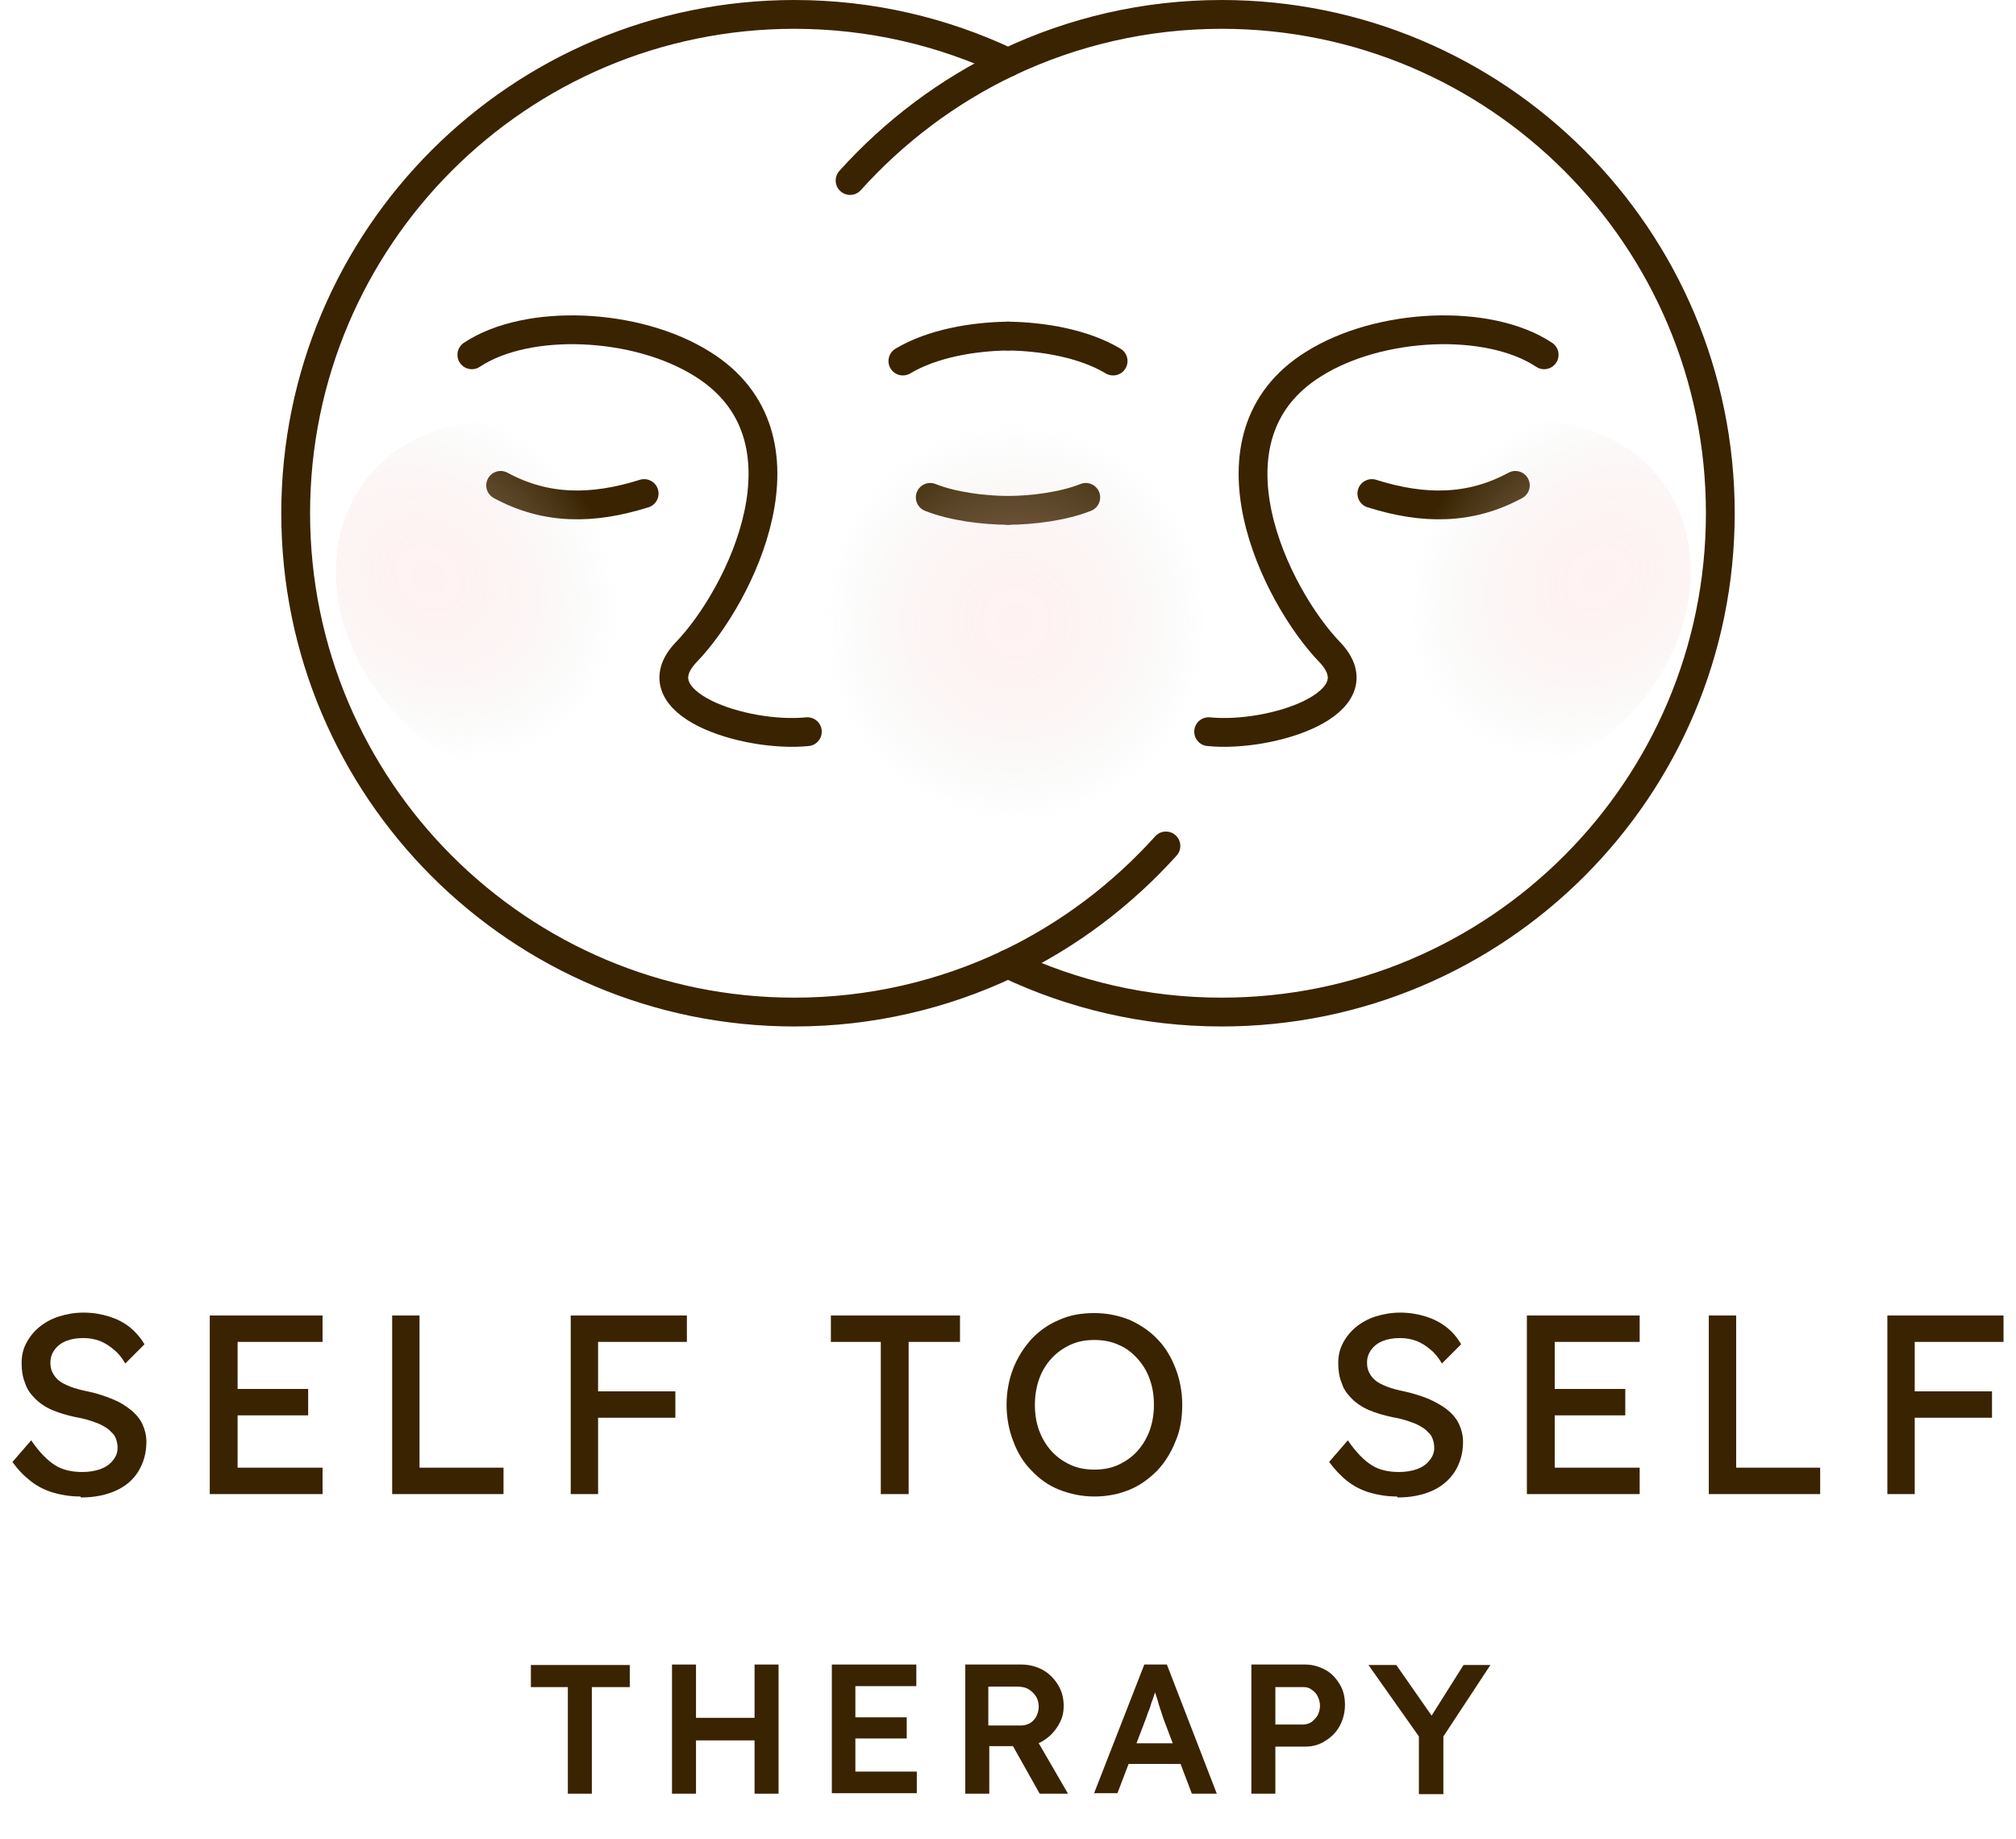
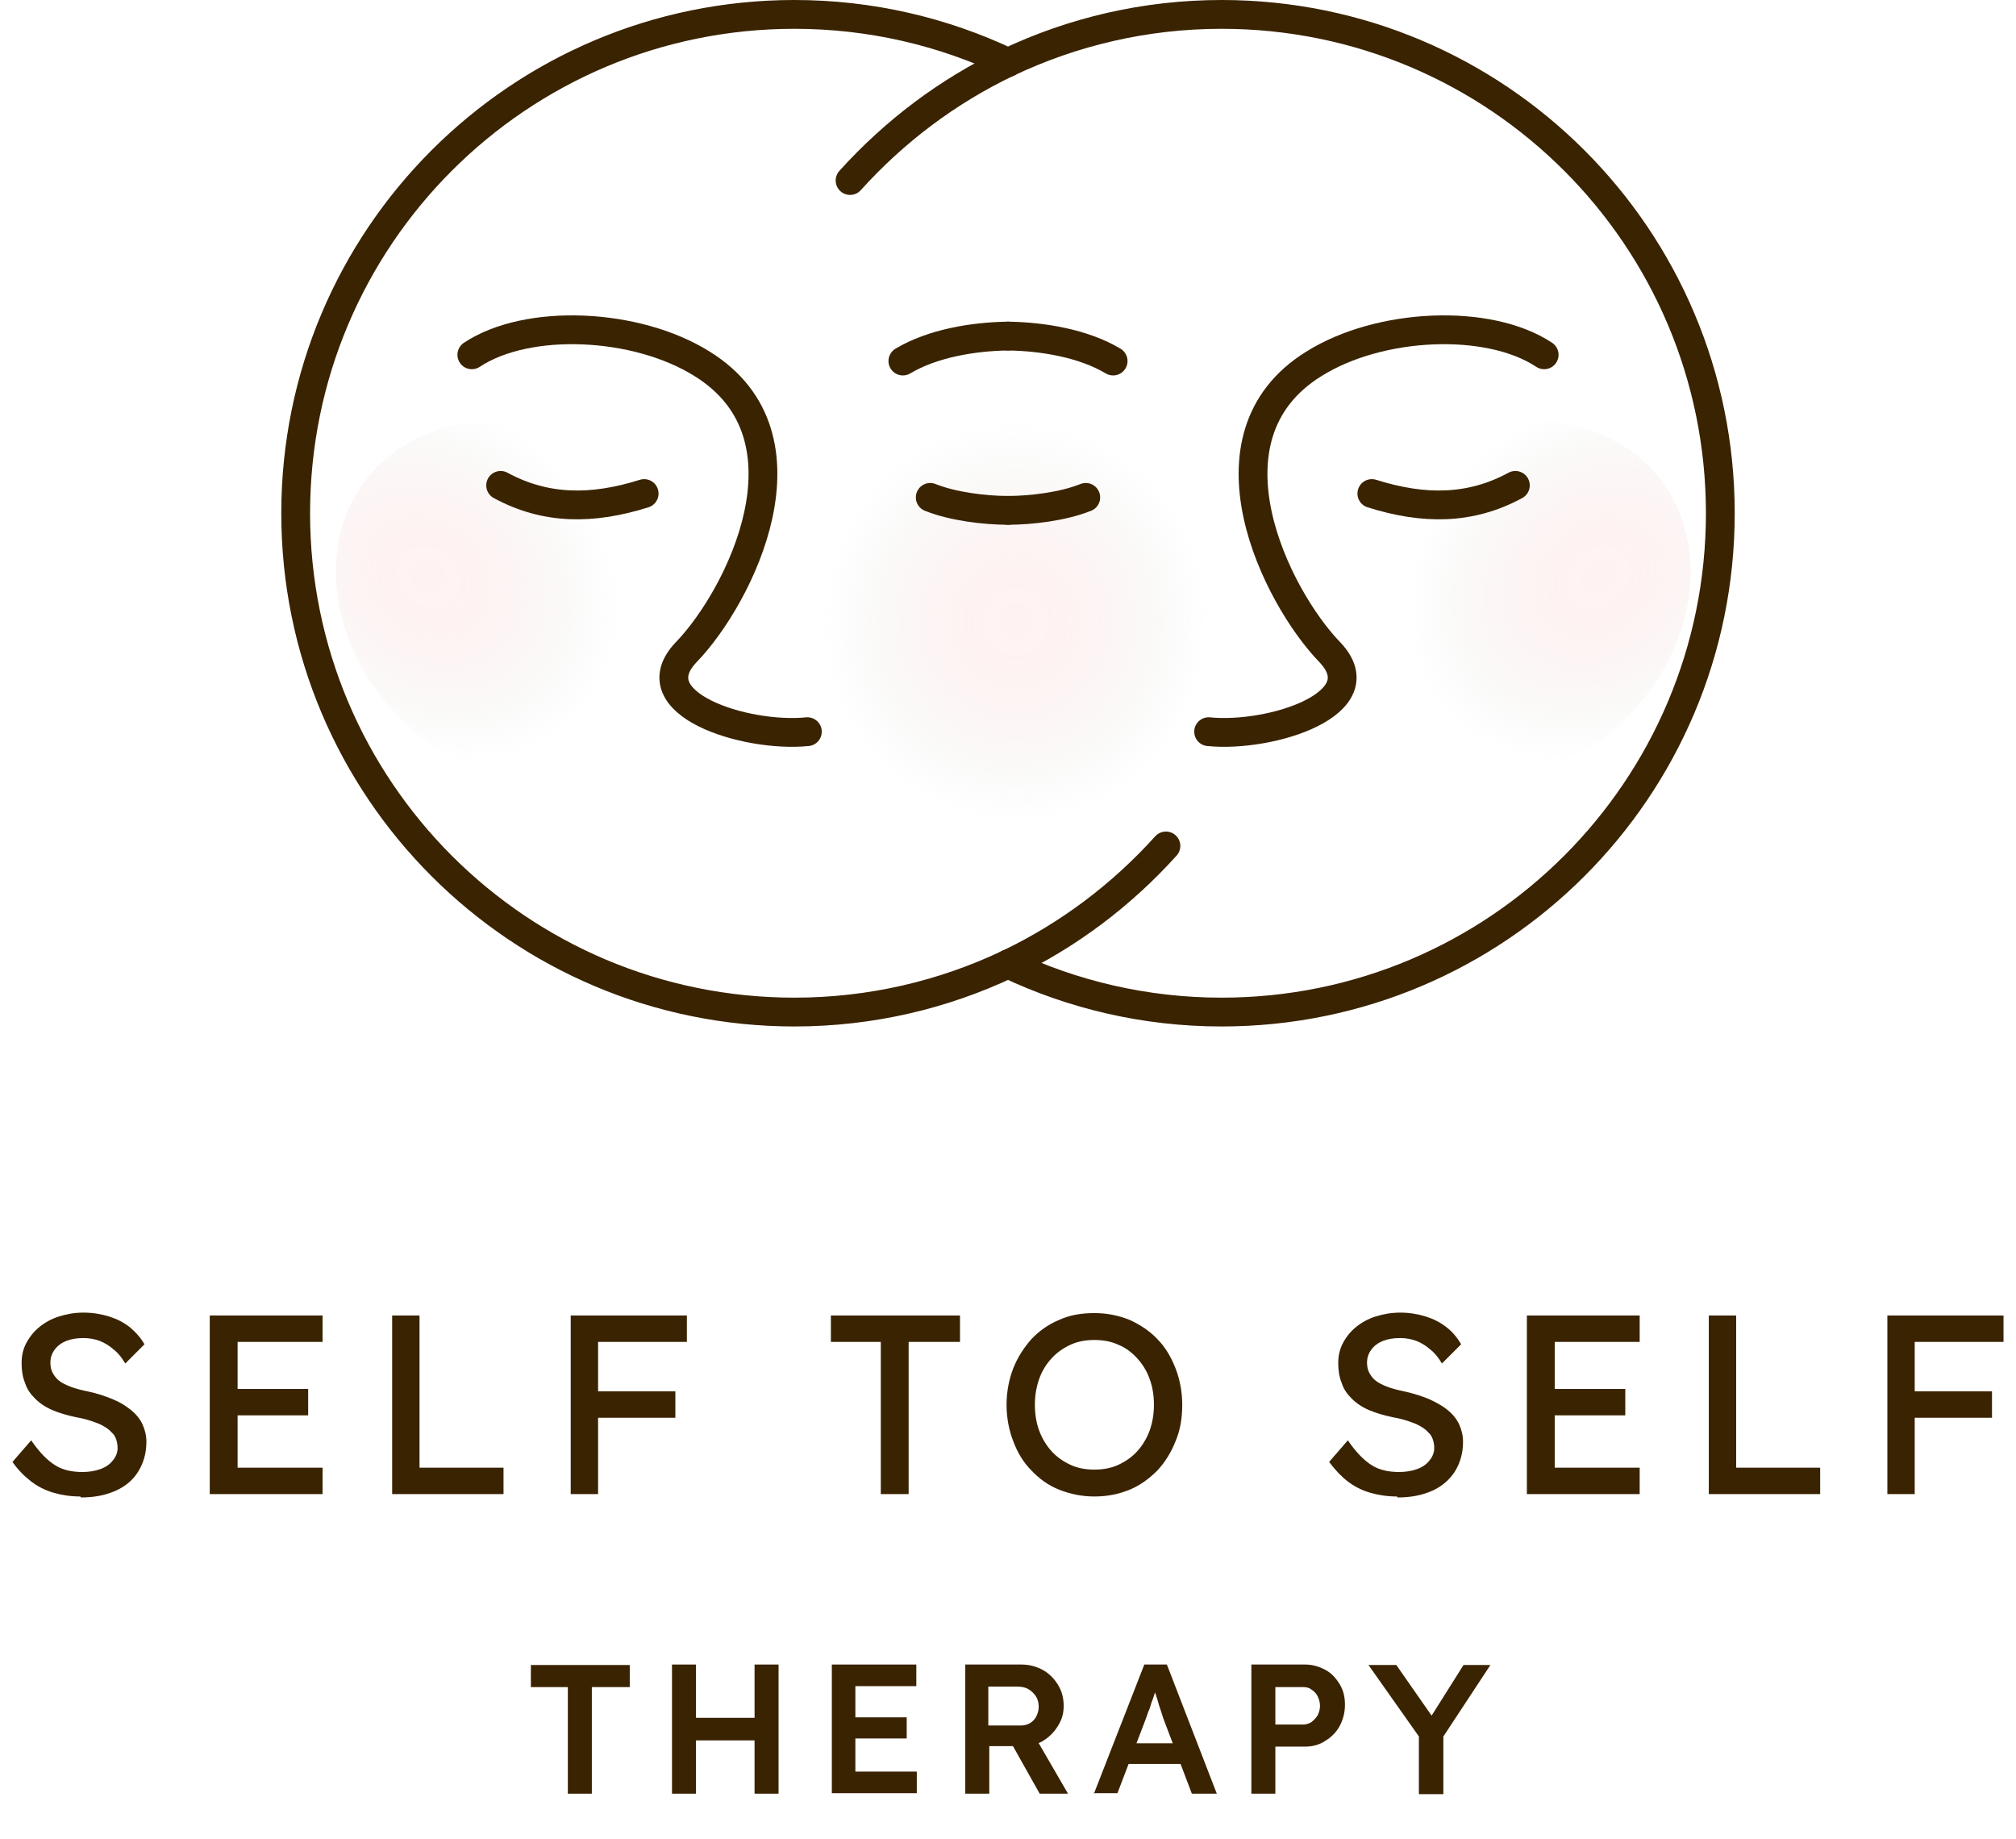
- <svg xmlns="http://www.w3.org/2000/svg" xmlns:xlink="http://www.w3.org/1999/xlink" id="Isolation_Mode" viewBox="0 0 42 38.3">
+ <svg xmlns="http://www.w3.org/2000/svg" xmlns:xlink="http://www.w3.org/1999/xlink" viewBox="0 0 42 38.3">
  <defs>
    <style>.cls-1{fill:url(#radial-gradient-3);}.cls-1,.cls-2,.cls-3{opacity:.3;}.cls-2{fill:url(#radial-gradient-2);}.cls-3{fill:url(#radial-gradient);}.cls-4{fill:#3a2300;}.cls-5{fill:none;stroke:#3a2300;stroke-linecap:round;stroke-linejoin:round;stroke-width:.6px;}</style>
    <radialGradient id="radial-gradient" cx="21.05" cy="-7.79" fx="21.05" fy="-7.79" r="2.84" gradientTransform="translate(-8.73 24.4) scale(1.42 1.47)" gradientUnits="userSpaceOnUse">
      <stop offset="0" stop-color="#ffd4d6" />
      <stop offset=".16" stop-color="#fed4d6" stop-opacity=".99" />
      <stop offset=".29" stop-color="#fcd5d6" stop-opacity=".95" />
      <stop offset=".41" stop-color="#f8d6d6" stop-opacity=".88" />
      <stop offset=".52" stop-color="#f3d8d6" stop-opacity=".79" />
      <stop offset=".63" stop-color="#ecdad6" stop-opacity=".66" />
      <stop offset=".74" stop-color="#e3ddd6" stop-opacity=".51" />
      <stop offset=".84" stop-color="#d9e1d7" stop-opacity=".34" />
      <stop offset=".94" stop-color="#cee5d7" stop-opacity=".14" />
      <stop offset="1" stop-color="#c7e8d8" stop-opacity="0" />
    </radialGradient>
    <radialGradient id="radial-gradient-2" cx="480.67" cy="-66.67" fx="480.67" fy="-66.67" gradientTransform="translate(705.68 2.87) rotate(171.7) scale(1.42 -1.32) skewX(9.53)" xlink:href="#radial-gradient" />
    <radialGradient id="radial-gradient-3" cx="480.95" cy="-66.71" fx="480.95" fy="-66.71" r="2.84" gradientTransform="translate(-663.85 2.87) rotate(8.3) scale(1.42 1.32) skewX(9.53)" xlink:href="#radial-gradient" />
  </defs>
-   <path class="cls-4" d="M1.67,31.17c-.2,0-.39-.03-.56-.08-.17-.05-.33-.13-.47-.24s-.27-.24-.38-.4l.39-.45c.17.25.34.42.5.52s.35.14.57.14c.13,0,.26-.02.37-.06.11-.04.2-.1.26-.18.06-.07.1-.16.1-.26,0-.06-.01-.12-.03-.18s-.05-.11-.1-.15c-.04-.05-.1-.09-.17-.13-.07-.04-.15-.07-.24-.1-.09-.03-.2-.06-.32-.08-.19-.04-.36-.09-.5-.15-.14-.06-.26-.14-.36-.24-.1-.1-.17-.2-.21-.33-.05-.12-.07-.26-.07-.41s.03-.29.1-.42c.07-.13.16-.24.27-.33s.25-.17.41-.22c.16-.05.32-.08.51-.08.19,0,.37.03.53.08s.3.12.43.22c.12.1.23.22.31.36l-.4.4c-.07-.12-.15-.22-.24-.29-.09-.08-.19-.14-.29-.18-.11-.04-.22-.06-.34-.06-.14,0-.26.02-.36.06-.1.04-.18.1-.24.18-.06.08-.09.17-.09.27,0,.07.01.14.04.2.03.06.07.12.13.17s.14.09.24.13c.1.04.22.07.36.1.2.04.37.1.52.16s.28.14.39.23c.11.09.19.19.24.3s.08.23.08.36c0,.24-.06.44-.17.62s-.27.31-.47.4-.44.14-.72.14Z" />
-   <path class="cls-4" d="M4.37,31.12v-3.72h2.35v.55h-1.77v2.62h1.77v.55h-2.35ZM4.63,29.48v-.55h1.79v.55h-1.79Z" />
-   <path class="cls-4" d="M8.17,31.12v-3.72h.57v3.17h1.75v.55h-2.32Z" />
-   <path class="cls-4" d="M11.89,31.12v-3.72h.57v3.72h-.57ZM12.15,27.95v-.55h2.16v.55h-2.16ZM12.15,29.53v-.55h1.92v.55h-1.92Z" />
-   <path class="cls-4" d="M18.35,31.12v-3.17h-1.04v-.55h2.69v.55h-1.07v3.17h-.58Z" />
-   <path class="cls-4" d="M22.8,31.17c-.26,0-.5-.05-.73-.14s-.42-.23-.58-.4c-.17-.17-.29-.37-.38-.61-.09-.23-.14-.49-.14-.76s.05-.53.14-.76c.09-.23.22-.43.38-.61.16-.17.36-.31.58-.4.22-.1.46-.14.73-.14s.5.05.73.14c.22.1.42.23.58.4.17.17.29.38.38.61.09.23.14.49.14.76s-.04.53-.14.76c-.09.23-.22.44-.38.61-.17.17-.36.31-.58.4s-.46.14-.73.14ZM22.8,30.61c.18,0,.35-.03.5-.1.15-.07.28-.16.39-.28.11-.12.2-.27.26-.43.06-.17.09-.34.09-.54s-.03-.38-.09-.54c-.06-.17-.15-.31-.26-.43-.11-.12-.24-.22-.39-.28-.15-.07-.32-.1-.5-.1s-.35.03-.5.1c-.15.07-.28.16-.39.28-.11.12-.2.26-.26.43s-.09.35-.09.54.03.38.09.54.15.31.26.43c.11.12.24.21.39.28.15.07.32.1.5.1Z" />
-   <path class="cls-4" d="M29.1,31.17c-.2,0-.39-.03-.56-.08-.17-.05-.33-.13-.47-.24-.14-.11-.26-.24-.38-.4l.39-.45c.17.25.34.42.5.52.16.1.35.14.57.14.13,0,.26-.02.37-.06.11-.04.2-.1.26-.18.06-.07.1-.16.1-.26,0-.06-.01-.12-.03-.18-.02-.06-.05-.11-.1-.15-.04-.05-.1-.09-.17-.13-.07-.04-.15-.07-.24-.1-.09-.03-.2-.06-.32-.08-.19-.04-.36-.09-.5-.15-.14-.06-.26-.14-.36-.24s-.17-.2-.21-.33c-.05-.12-.07-.26-.07-.41s.03-.29.1-.42.16-.24.27-.33.25-.17.41-.22c.16-.05.33-.08.51-.08.19,0,.37.03.53.08.16.05.3.12.43.22s.23.22.31.36l-.4.4c-.07-.12-.15-.22-.24-.29-.09-.08-.19-.14-.29-.18-.11-.04-.22-.06-.34-.06-.14,0-.26.02-.36.06-.1.04-.18.1-.24.18s-.09.17-.09.27c0,.07.01.14.04.2.03.06.07.12.13.17s.14.09.24.13c.1.04.22.07.36.1.19.04.37.1.52.16.15.07.28.14.39.23s.19.19.24.3.08.23.08.36c0,.24-.06.44-.17.62-.11.17-.27.31-.47.4s-.44.14-.72.14Z" />
-   <path class="cls-4" d="M31.81,31.12v-3.72h2.35v.55h-1.77v2.62h1.77v.55h-2.35ZM32.07,29.48v-.55h1.79v.55h-1.79Z" />
-   <path class="cls-4" d="M35.6,31.12v-3.72h.57v3.17h1.75v.55h-2.32Z" />
-   <path class="cls-4" d="M39.32,31.12v-3.72h.57v3.72h-.57ZM39.58,27.95v-.55h2.16v.55h-2.16ZM39.58,29.53v-.55h1.92v.55h-1.92Z" />
-   <path class="cls-4" d="M11.83,37.36v-2.22h-.77v-.46h2.06v.46h-.79v2.22h-.5Z" />
-   <path class="cls-4" d="M14,37.36v-2.69h.5v2.69h-.5ZM14.2,36.25v-.47h1.76v.47h-1.76ZM15.72,37.36v-2.69h.5v2.69h-.5Z" />
-   <path class="cls-4" d="M17.33,37.36v-2.69h1.76v.45h-1.27v1.78h1.28v.45h-1.77ZM17.56,36.21v-.44h1.33v.44h-1.33Z" />
-   <path class="cls-4" d="M20.11,37.36v-2.69h1.17c.16,0,.31.04.44.11s.24.18.32.31c.08.13.12.27.12.44s-.04.29-.12.42c-.08.13-.18.23-.31.31-.13.08-.28.11-.44.11h-.68v.99h-.49ZM20.59,35.94h.68c.07,0,.14-.02.19-.05.05-.03.1-.08.13-.14.03-.06.05-.13.05-.2,0-.08-.02-.16-.06-.22-.04-.06-.09-.11-.16-.15-.07-.04-.15-.05-.24-.05h-.59v.82ZM21.66,37.36l-.68-1.21.51-.1.76,1.31h-.59Z" />
-   <path class="cls-4" d="M22.79,37.36l1.05-2.69h.47l1.04,2.69h-.52l-.58-1.53s-.03-.08-.05-.15c-.02-.07-.05-.14-.07-.22s-.05-.15-.07-.22c-.02-.07-.04-.12-.05-.15h.1s-.03.11-.05.17-.04.13-.07.2c-.02.07-.04.14-.07.2-.02.06-.04.12-.06.17l-.58,1.52h-.5ZM23.26,36.74l.17-.43h1.22l.18.43h-1.58Z" />
-   <path class="cls-4" d="M26.07,37.36v-2.69h1.12c.15,0,.29.04.42.11s.22.17.3.3.11.27.11.43-.04.31-.11.44c-.07.13-.17.23-.3.31-.12.08-.26.12-.42.12h-.62v.98h-.5ZM26.57,35.92h.58c.06,0,.12-.02.17-.05.05-.04.09-.08.13-.14.03-.06.05-.13.05-.2s-.02-.14-.05-.2c-.03-.06-.07-.1-.13-.14-.05-.04-.11-.05-.17-.05h-.58v.78Z" />
-   <path class="cls-4" d="M29.56,37.36v-1.34l.03.19-1.08-1.53h.58l.83,1.19h-.18s.75-1.19.75-1.19h.56l-1.04,1.58.06-.26v1.37h-.5Z" />
-   <path class="cls-5" d="M21,20.08c-1.35.64-2.86,1-4.45,1-5.74,0-10.39-4.65-10.39-10.39S10.81.3,16.55.3c1.59,0,3.1.36,4.45,1" />
-   <path class="cls-5" d="M24.29,17.62c-.92,1.02-2.03,1.86-3.29,2.46" />
-   <path class="cls-5" d="M17.71,3.76c.92-1.02,2.03-1.86,3.29-2.46" />
-   <path class="cls-5" d="M21,1.3c1.35-.64,2.86-1,4.45-1,5.74,0,10.39,4.65,10.39,10.39s-4.65,10.39-10.39,10.39c-1.59,0-3.1-.36-4.45-1" />
-   <path class="cls-5" d="M21,10.63c.48,0,1.15-.08,1.62-.27" />
-   <path class="cls-5" d="M31.57,10.11c-.94.51-1.91.51-2.99.17" />
-   <path class="cls-5" d="M32.17,7.39c-1.16-.77-3.43-.67-4.8.19-2.45,1.52-.78,4.85.33,6,1.03,1.07-1.22,1.79-2.52,1.66" />
-   <path class="cls-5" d="M23.19,7.52c-.62-.37-1.47-.51-2.19-.52" />
-   <path class="cls-5" d="M21,10.63c-.48,0-1.15-.08-1.62-.27" />
-   <path class="cls-5" d="M10.43,10.11c.94.51,1.91.51,2.99.17" />
-   <path class="cls-5" d="M9.83,7.39c1.16-.77,3.43-.67,4.8.19,2.45,1.52.78,4.85-.33,6-1.03,1.07,1.22,1.79,2.52,1.66" />
-   <path class="cls-5" d="M18.81,7.52c.62-.37,1.47-.51,2.19-.52" />
-   <ellipse class="cls-3" cx="21.11" cy="12.95" rx="4.02" ry="4.17" />
-   <path class="cls-2" d="M27.22,13.2c-.07,2.09,1.66,3.53,3.87,3.21,2.21-.32,4.06-2.28,4.13-4.38s-1.66-3.53-3.87-3.21-4.06,2.28-4.13,4.38Z" />
-   <path class="cls-1" d="M15,13.2c.07,2.09-1.66,3.53-3.87,3.21-2.21-.32-4.06-2.28-4.13-4.38-.07-2.09,1.66-3.53,3.87-3.21s4.06,2.28,4.13,4.38Z" />
+   <g id="Layer_3">
+     <ellipse class="cls-3" cx="21.11" cy="12.95" rx="4.02" ry="4.17" />
+     <path class="cls-2" d="M27.22,13.2c-.07,2.09,1.66,3.53,3.87,3.21,2.21-.32,4.06-2.28,4.13-4.38s-1.66-3.53-3.87-3.21-4.06,2.28-4.13,4.38Z" />
+     <path class="cls-1" d="M15,13.2c.07,2.09-1.66,3.53-3.87,3.21-2.21-.32-4.06-2.28-4.13-4.38-.07-2.09,1.66-3.53,3.87-3.21s4.06,2.28,4.13,4.38Z" />
+   </g>
+   <g id="Layer_1">
+     <path class="cls-4" d="M1.67,31.17c-.2,0-.39-.03-.56-.08-.17-.05-.33-.13-.47-.24s-.27-.24-.38-.4l.39-.45c.17.25.34.42.5.52s.35.14.57.14c.13,0,.26-.02.37-.06.11-.04.2-.1.26-.18.06-.07.1-.16.1-.26,0-.06-.01-.12-.03-.18s-.05-.11-.1-.15c-.04-.05-.1-.09-.17-.13-.07-.04-.15-.07-.24-.1-.09-.03-.2-.06-.32-.08-.19-.04-.36-.09-.5-.15-.14-.06-.26-.14-.36-.24-.1-.1-.17-.2-.21-.33-.05-.12-.07-.26-.07-.41s.03-.29.1-.42c.07-.13.16-.24.27-.33s.25-.17.41-.22c.16-.05.32-.08.51-.08.19,0,.37.03.53.08s.3.12.43.22c.12.1.23.22.31.36l-.4.4c-.07-.12-.15-.22-.24-.29-.09-.08-.19-.14-.29-.18-.11-.04-.22-.06-.34-.06-.14,0-.26.02-.36.06-.1.04-.18.1-.24.18-.06.08-.09.17-.09.27,0,.07.01.14.04.2.03.06.07.12.13.17s.14.09.24.13c.1.04.22.07.36.1.2.04.37.1.52.16s.28.14.39.23c.11.09.19.19.24.3s.08.23.08.36c0,.24-.06.44-.17.62s-.27.31-.47.4-.44.14-.72.14Z" />
+     <path class="cls-4" d="M4.37,31.12v-3.72h2.35v.55h-1.77v2.62h1.77v.55h-2.35ZM4.63,29.48v-.55h1.79v.55h-1.79Z" />
+     <path class="cls-4" d="M8.17,31.12v-3.72h.57v3.17h1.75v.55h-2.32Z" />
+     <path class="cls-4" d="M11.89,31.12v-3.72h.57v3.72h-.57ZM12.15,27.95v-.55h2.16v.55h-2.16ZM12.15,29.53v-.55h1.92v.55h-1.92Z" />
+     <path class="cls-4" d="M18.35,31.12v-3.17h-1.04v-.55h2.69v.55h-1.07v3.17h-.58Z" />
+     <path class="cls-4" d="M22.8,31.17c-.26,0-.5-.05-.73-.14s-.42-.23-.58-.4c-.17-.17-.29-.37-.38-.61-.09-.23-.14-.49-.14-.76s.05-.53.14-.76c.09-.23.22-.43.38-.61.16-.17.36-.31.58-.4.22-.1.46-.14.73-.14s.5.05.73.14c.22.1.42.23.58.4.17.17.29.38.38.61.09.23.14.49.14.76s-.04.53-.14.76c-.09.23-.22.44-.38.61-.17.17-.36.31-.58.4s-.46.14-.73.14ZM22.8,30.61c.18,0,.35-.03.5-.1.15-.07.28-.16.39-.28.11-.12.2-.27.26-.43.06-.17.09-.34.09-.54s-.03-.38-.09-.54c-.06-.17-.15-.31-.26-.43-.11-.12-.24-.22-.39-.28-.15-.07-.32-.1-.5-.1s-.35.03-.5.1c-.15.07-.28.16-.39.28-.11.12-.2.26-.26.43s-.09.35-.09.54.03.38.09.54.15.31.26.43c.11.12.24.21.39.28.15.07.32.1.5.1Z" />
+     <path class="cls-4" d="M29.1,31.17c-.2,0-.39-.03-.56-.08-.17-.05-.33-.13-.47-.24-.14-.11-.26-.24-.38-.4l.39-.45c.17.25.34.42.5.52.16.1.35.14.57.14.13,0,.26-.02.37-.06.11-.04.2-.1.26-.18.06-.07.1-.16.1-.26,0-.06-.01-.12-.03-.18-.02-.06-.05-.11-.1-.15-.04-.05-.1-.09-.17-.13-.07-.04-.15-.07-.24-.1-.09-.03-.2-.06-.32-.08-.19-.04-.36-.09-.5-.15-.14-.06-.26-.14-.36-.24s-.17-.2-.21-.33c-.05-.12-.07-.26-.07-.41s.03-.29.1-.42.16-.24.27-.33.25-.17.41-.22c.16-.05.33-.08.51-.08.19,0,.37.03.53.08.16.05.3.12.43.22s.23.22.31.36l-.4.4c-.07-.12-.15-.22-.24-.29-.09-.08-.19-.14-.29-.18-.11-.04-.22-.06-.34-.06-.14,0-.26.02-.36.06-.1.04-.18.1-.24.18s-.09.17-.09.27c0,.07.01.14.04.2.03.06.07.12.13.17s.14.09.24.13c.1.04.22.07.36.1.19.04.37.1.52.16.15.07.28.14.39.23s.19.19.24.3.08.23.08.36c0,.24-.06.44-.17.62-.11.17-.27.31-.47.4s-.44.14-.72.14Z" />
+     <path class="cls-4" d="M31.81,31.12v-3.72h2.35v.55h-1.77v2.62h1.77v.55h-2.35ZM32.07,29.48v-.55h1.79v.55h-1.79Z" />
+     <path class="cls-4" d="M35.6,31.12v-3.72h.57v3.17h1.75v.55h-2.32Z" />
+     <path class="cls-4" d="M39.32,31.12v-3.72h.57v3.72h-.57ZM39.58,27.95v-.55h2.16v.55h-2.16ZM39.58,29.53v-.55h1.92v.55h-1.92Z" />
+     <path class="cls-4" d="M11.83,37.36v-2.22h-.77v-.46h2.06v.46h-.79v2.22h-.5Z" />
+     <path class="cls-4" d="M14,37.36v-2.69h.5v2.69h-.5ZM14.2,36.25v-.47h1.76v.47h-1.76ZM15.72,37.36v-2.69h.5v2.69h-.5Z" />
+     <path class="cls-4" d="M17.33,37.36v-2.69h1.76v.45h-1.27v1.78h1.28v.45h-1.77ZM17.56,36.21v-.44h1.33v.44h-1.33Z" />
+     <path class="cls-4" d="M20.11,37.36v-2.69h1.17c.16,0,.31.04.44.11s.24.18.32.31c.08.13.12.27.12.44s-.04.29-.12.42c-.08.13-.18.23-.31.31-.13.08-.28.11-.44.11h-.68v.99h-.49ZM20.59,35.94h.68c.07,0,.14-.02.19-.05.05-.03.1-.08.13-.14.03-.06.05-.13.05-.2,0-.08-.02-.16-.06-.22-.04-.06-.09-.11-.16-.15-.07-.04-.15-.05-.24-.05h-.59v.82ZM21.66,37.36l-.68-1.21.51-.1.76,1.31h-.59Z" />
+     <path class="cls-4" d="M22.79,37.36l1.05-2.69h.47l1.04,2.69h-.52l-.58-1.53s-.03-.08-.05-.15c-.02-.07-.05-.14-.07-.22s-.05-.15-.07-.22c-.02-.07-.04-.12-.05-.15h.1s-.03.11-.05.17-.04.13-.07.2c-.02.07-.04.14-.07.2-.02.06-.04.12-.06.17l-.58,1.52h-.5ZM23.26,36.74l.17-.43h1.22l.18.43h-1.58Z" />
+     <path class="cls-4" d="M26.07,37.36v-2.69h1.12c.15,0,.29.04.42.11s.22.17.3.3.11.27.11.43-.04.31-.11.44c-.07.13-.17.23-.3.31-.12.08-.26.12-.42.12h-.62v.98h-.5ZM26.57,35.92h.58c.06,0,.12-.02.17-.05.05-.04.09-.08.13-.14.03-.06.05-.13.05-.2s-.02-.14-.05-.2c-.03-.06-.07-.1-.13-.14-.05-.04-.11-.05-.17-.05h-.58v.78Z" />
+     <path class="cls-4" d="M29.56,37.36v-1.34l.03.19-1.08-1.53h.58l.83,1.19h-.18s.75-1.19.75-1.19h.56l-1.04,1.58.06-.26v1.37h-.5Z" />
+     <path class="cls-5" d="M21,20.08c-1.35.64-2.86,1-4.45,1-5.74,0-10.39-4.65-10.39-10.39S10.81.3,16.55.3c1.59,0,3.1.36,4.45,1" />
+     <path class="cls-5" d="M24.29,17.62c-.92,1.02-2.03,1.86-3.29,2.46" />
+     <path class="cls-5" d="M17.71,3.76c.92-1.02,2.03-1.86,3.29-2.46" />
+     <path class="cls-5" d="M21,1.3c1.35-.64,2.86-1,4.45-1,5.74,0,10.39,4.65,10.39,10.39s-4.65,10.39-10.39,10.39c-1.59,0-3.1-.36-4.45-1" />
+     <path class="cls-5" d="M21,10.63c.48,0,1.15-.08,1.62-.27" />
+     <path class="cls-5" d="M31.57,10.11c-.94.51-1.91.51-2.99.17" />
+     <path class="cls-5" d="M32.17,7.39c-1.16-.77-3.43-.67-4.8.19-2.45,1.52-.78,4.85.33,6,1.03,1.07-1.22,1.79-2.52,1.66" />
+     <path class="cls-5" d="M23.19,7.52c-.62-.37-1.47-.51-2.19-.52" />
+     <path class="cls-5" d="M21,10.63c-.48,0-1.15-.08-1.62-.27" />
+     <path class="cls-5" d="M10.43,10.11c.94.51,1.91.51,2.99.17" />
+     <path class="cls-5" d="M9.83,7.39c1.16-.77,3.43-.67,4.8.19,2.45,1.52.78,4.85-.33,6-1.03,1.07,1.22,1.79,2.52,1.66" />
+     <path class="cls-5" d="M18.81,7.52c.62-.37,1.47-.51,2.19-.52" />
+   </g>
</svg>
